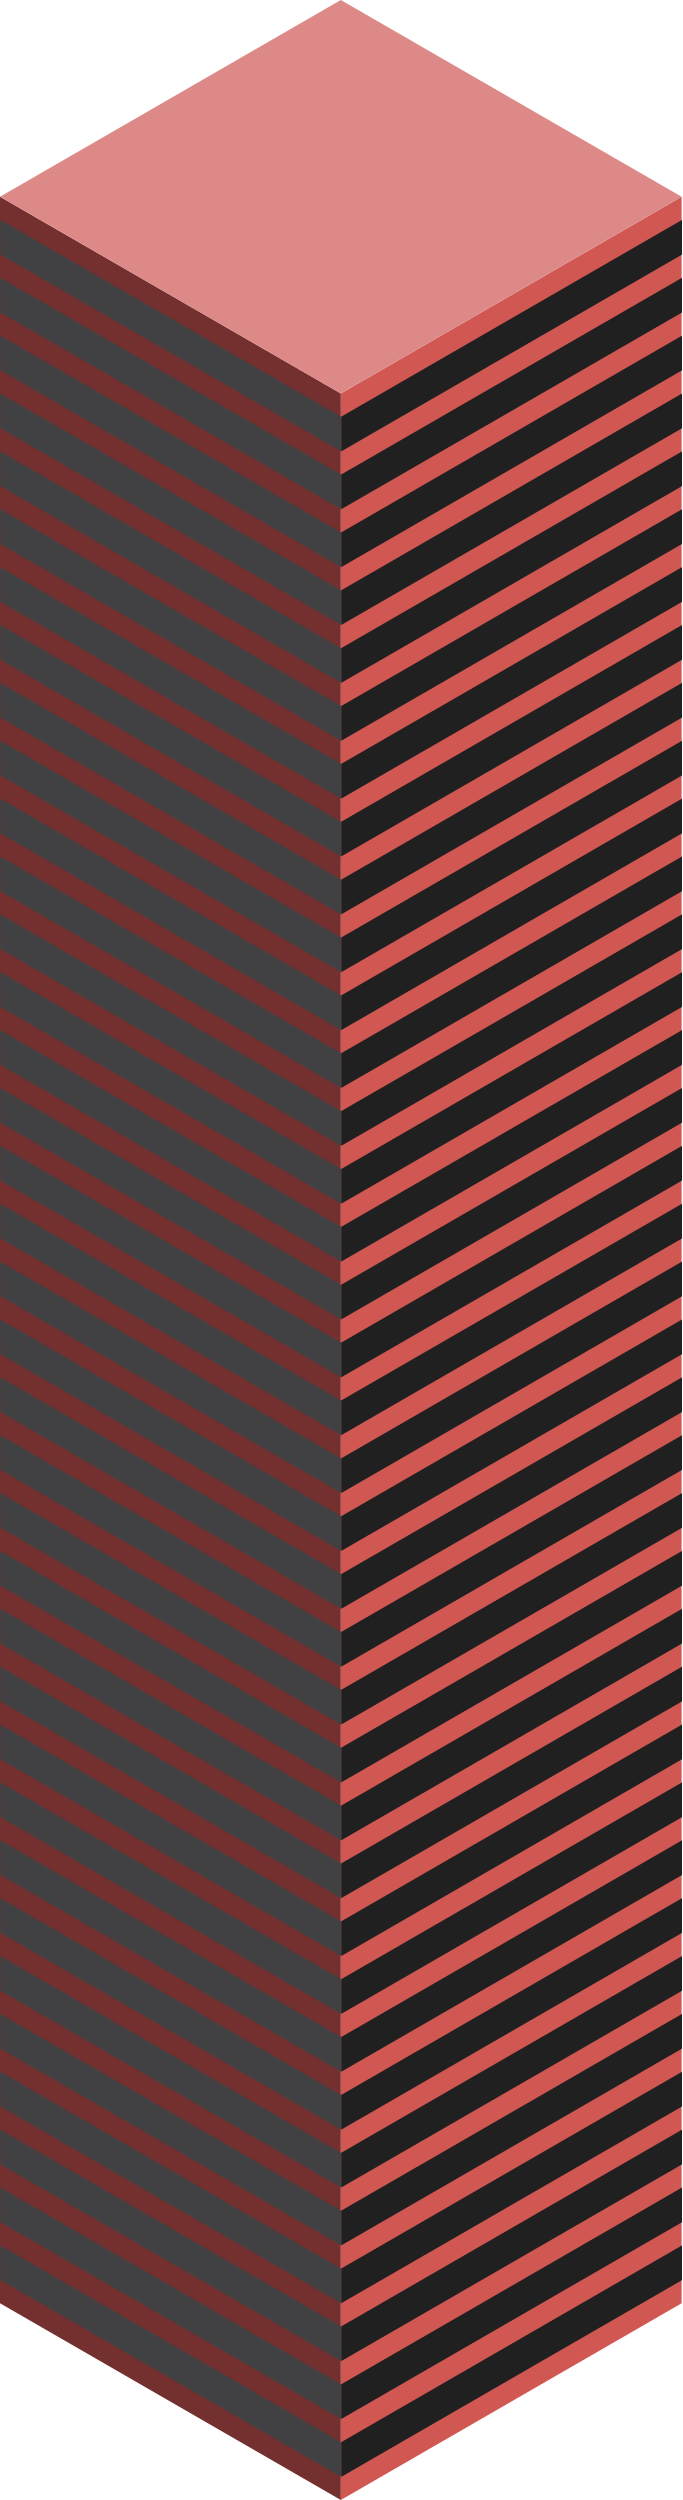
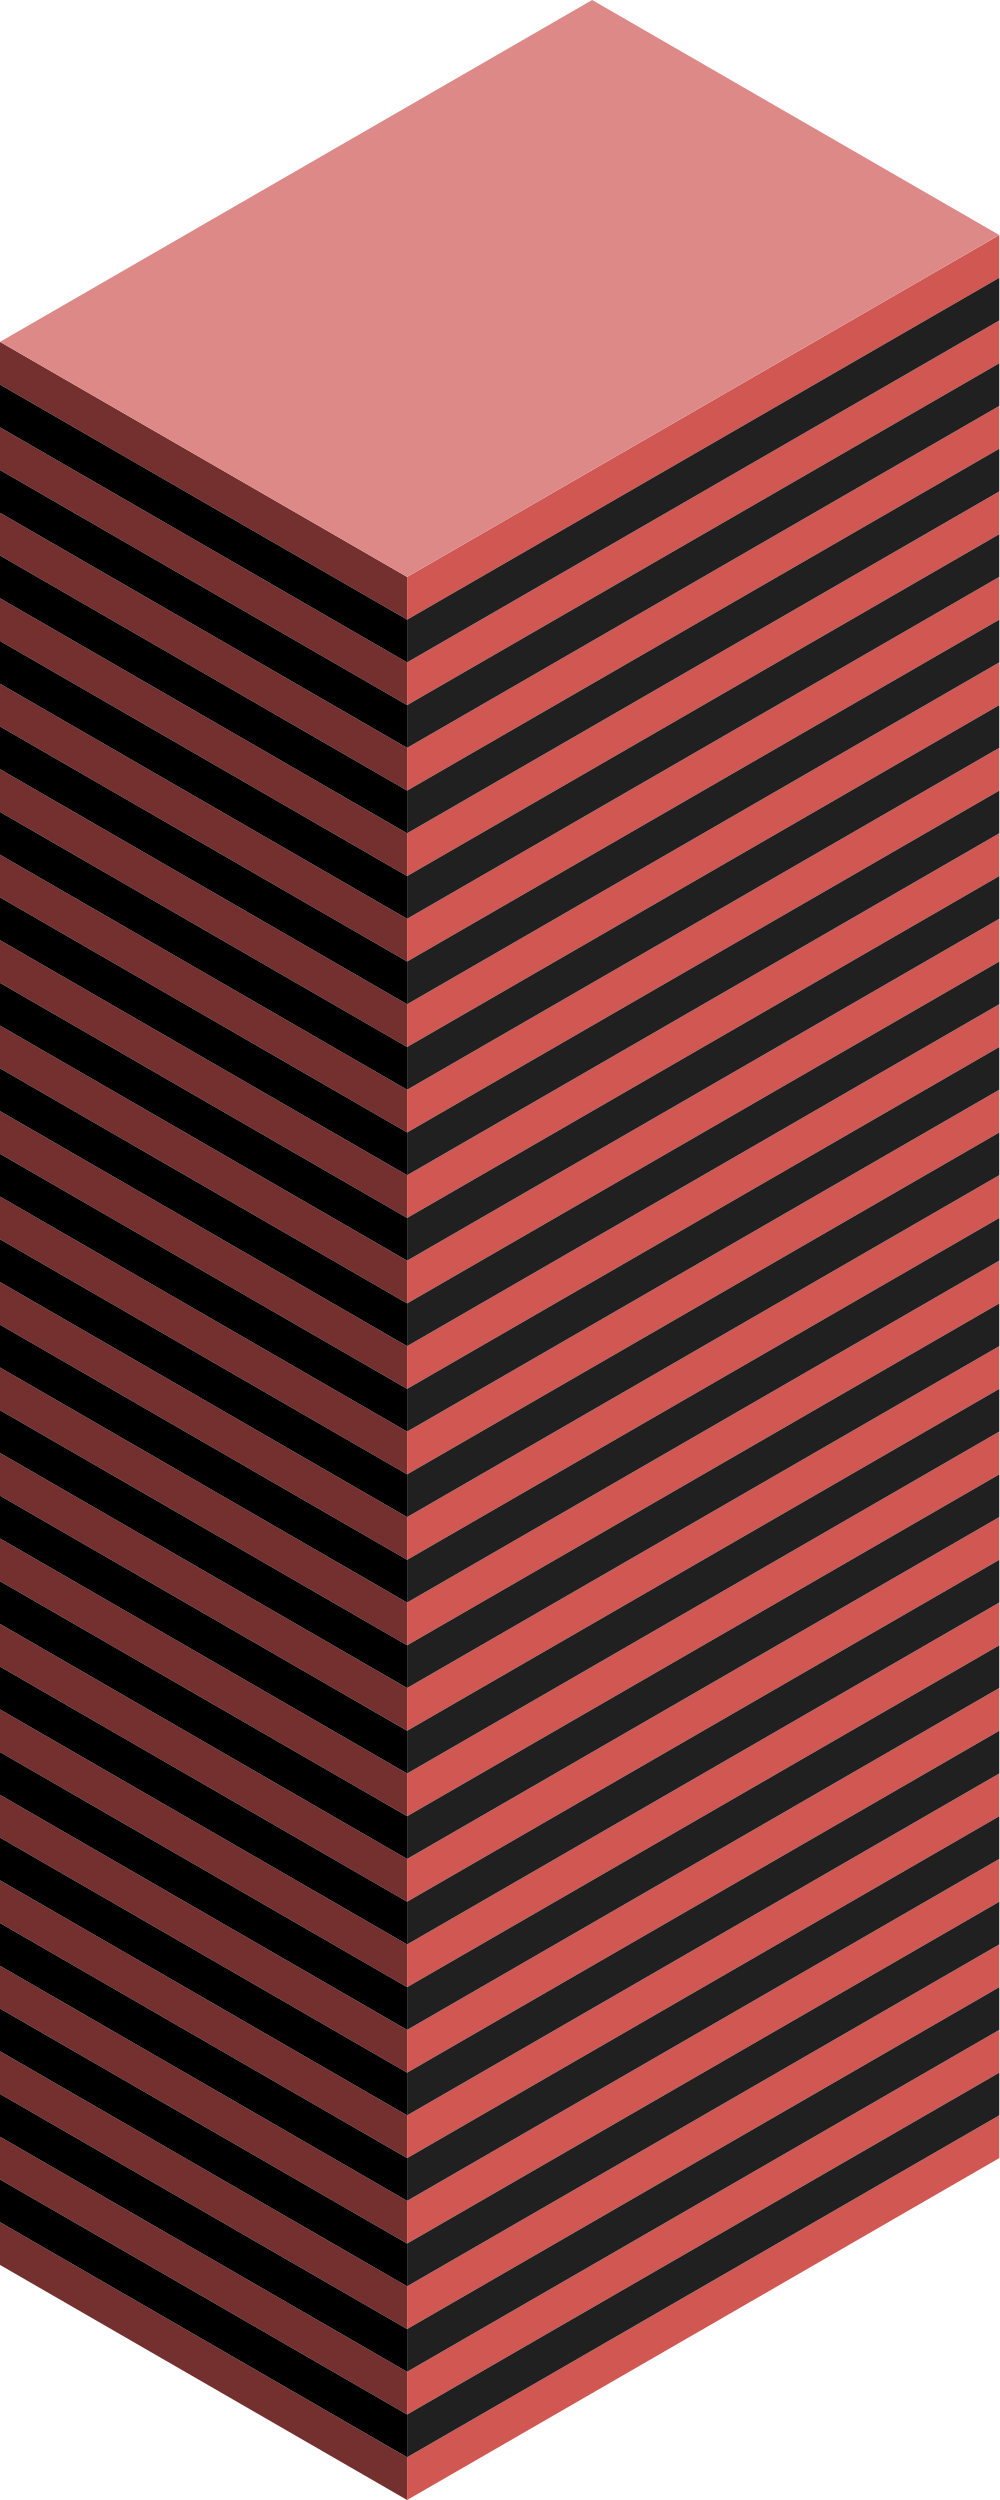
- <svg xmlns="http://www.w3.org/2000/svg" id="Layer_1" data-name="Layer 1" viewBox="0 0 170.1 623.53">
+ <svg xmlns="http://www.w3.org/2000/svg" id="Layer_1" data-name="Layer 1" viewBox="0 0 270 675.5">
  <defs>
    <style>
+       .exterior-L-prim {
+         fill: #73302f;
+       }
+ 
      .exterior-R-prim {
        fill: #d15752;
-       }
- 
-       .exterior-L-prim {
-         fill: #73302f;
      }

      .top-prim {
        fill: #dd8987;
      }

      .window-R-prim {
        fill: #202020;
      }
- 
-       .window-L-prim {
-         fill: #414042;
-       }
    </style>
  </defs>
-   <g id="window-L-prim">
-     <g id="Group">
-       <path id="exterior-R-prim" class="exterior-R-prim" d="M85,98.14V623.53l85-49.07V49.07Z" />
-       <path id="exterior-L-prim" class="exterior-L-prim" d="M85,98.14V623.53L0,574.46V49.07Z" />
-       <path id="anchor-01_525.38" class="top-prim" d="M85,98.14l85-49.07L85,0,0,49.07Z" />
-       <g id="window-R-prim">
-         <g id="Group-2" data-name="Group">
-           <path id="windows-R3" class="window-R-prim" d="M85.1,277.12l85-49.07v8.66l-85,49.07Z" />
-         </g>
-         <g id="Group-3" data-name="Group">
-           <path id="windows-R3-2" data-name="windows-R3" class="window-R-prim" d="M85.1,262.69l85-49.08v8.67l-85,49.07Z" />
-         </g>
-         <g id="Group-4" data-name="Group">
-           <path id="windows-R3-3" data-name="windows-R3" class="window-R-prim" d="M85.1,248.26l85-49.08v8.66l-85,49.08Z" />
-         </g>
-         <g id="Group-5" data-name="Group">
-           <path id="windows-R3-4" data-name="windows-R3" class="window-R-prim" d="M85.1,233.82l85-49.07v8.66l-85,49.07Z" />
-         </g>
-         <g id="Group-6" data-name="Group">
-           <path id="windows-R3-5" data-name="windows-R3" class="window-R-prim" d="M85.1,219.39l85-49.08v8.66l-85,49.08Z" />
-         </g>
-         <g id="Group-7" data-name="Group">
-           <path id="windows-R3-6" data-name="windows-R3" class="window-R-prim" d="M85.1,204.95l85-49.07v8.66l-85,49.07Z" />
-         </g>
-         <g id="Group-8" data-name="Group">
-           <path id="windows-R3-7" data-name="windows-R3" class="window-R-prim" d="M85.1,190.52l85-49.07v8.66l-85,49.07Z" />
-         </g>
-         <g id="Group-9" data-name="Group">
-           <path id="windows-R3-8" data-name="windows-R3" class="window-R-prim" d="M85.1,176.09l85-49.08v8.66l-85,49.08Z" />
-         </g>
-         <g id="Group-10" data-name="Group">
-           <path id="windows-R3-9" data-name="windows-R3" class="window-R-prim" d="M85.1,161.65l85-49.07v8.66l-85,49.07Z" />
-         </g>
-         <g id="Group-11" data-name="Group">
-           <path id="windows-R3-10" data-name="windows-R3" class="window-R-prim" d="M85.1,147.22l85-49.08v8.67l-85,49.07Z" />
-         </g>
-         <g id="Group-12" data-name="Group">
-           <path id="windows-R3-11" data-name="windows-R3" class="window-R-prim" d="M85.1,132.79l85-49.08v8.66l-85,49.08Z" />
-         </g>
-         <g id="Group-13" data-name="Group">
-           <path id="windows-R3-12" data-name="windows-R3" class="window-R-prim" d="M85.1,118.35l85-49.07v8.66l-85,49.07Z" />
-         </g>
-         <g id="Group-14" data-name="Group">
-           <path id="windows-R3-13" data-name="windows-R3" class="window-R-prim" d="M85.1,103.92l85-49.08V63.5l-85,49.08Z" />
-         </g>
-         <g id="Group-15" data-name="Group">
-           <path id="windows-R3-14" data-name="windows-R3" class="window-R-prim" d="M85.1,305.99l85-49.07v8.66l-13.68,7.9L85.1,314.65Z" />
-         </g>
-         <g id="Group-16" data-name="Group">
-           <path id="windows-R3-15" data-name="windows-R3" class="window-R-prim" d="M85.1,334.86l85-49.08v8.66l-13.68,7.91L85.1,343.52Z" />
-         </g>
-         <g id="Group-17" data-name="Group">
-           <path id="windows-R3-16" data-name="windows-R3" class="window-R-prim" d="M85.1,363.73l85-49.08v8.66l-13.68,7.9L85.1,372.39Z" />
-         </g>
-         <g id="Group-18" data-name="Group">
-           <path id="windows-R3-17" data-name="windows-R3" class="window-R-prim" d="M85.1,392.59l85-49.07v8.66l-13.68,7.9L85.1,401.25Z" />
-         </g>
-         <g id="Group-19" data-name="Group">
-           <path id="windows-R3-18" data-name="windows-R3" class="window-R-prim" d="M85.1,421.46l85-49.07v8.66l-13.68,7.9L85.1,430.12Z" />
-         </g>
-         <g id="Group-20" data-name="Group">
-           <path id="windows-R3-19" data-name="windows-R3" class="window-R-prim" d="M85.1,450.33l85-49.08v8.66l-13.68,7.91L85.1,458.99Z" />
-         </g>
-         <g id="Group-21" data-name="Group">
-           <path id="windows-R3-20" data-name="windows-R3" class="window-R-prim" d="M85.1,479.2l85-49.08v8.66l-13.68,7.9L85.1,487.86Z" />
-         </g>
-         <g id="Group-22" data-name="Group">
-           <path id="windows-R3-21" data-name="windows-R3" class="window-R-prim" d="M85.1,508.06l85-49.07v8.66l-13.68,7.9L85.1,516.72Z" />
-         </g>
-         <g id="Group-23" data-name="Group">
-           <path id="windows-R3-22" data-name="windows-R3" class="window-R-prim" d="M85.1,536.93l85-49.07v8.66l-13.68,7.9L85.1,545.59Z" />
-         </g>
-         <g id="Group-24" data-name="Group">
-           <path id="windows-R3-23" data-name="windows-R3" class="window-R-prim" d="M85.1,565.8l85-49.08v8.66l-13.68,7.91L85.1,574.46Z" />
-         </g>
-         <g id="Group-25" data-name="Group">
-           <path id="windows-R3-24" data-name="windows-R3" class="window-R-prim" d="M85.1,594.67l85-49.08v8.66l-13.68,7.9L85.1,603.33Z" />
-         </g>
-         <g id="Group-26" data-name="Group">
-           <path id="windows-R3-25" data-name="windows-R3" class="window-R-prim" d="M85.1,291.56l85-49.08v8.66l-13.68,7.9L85.1,300.22Z" />
-         </g>
-         <g id="Group-27" data-name="Group">
-           <path id="windows-R3-26" data-name="windows-R3" class="window-R-prim" d="M85.1,320.42l85-49.07v8.66l-13.68,7.9L85.1,329.08Z" />
-         </g>
-         <g id="Group-28" data-name="Group">
-           <path id="windows-R3-27" data-name="windows-R3" class="window-R-prim" d="M85.1,349.29l85-49.07v8.66l-13.68,7.9L85.1,357.95Z" />
-         </g>
-         <g id="Group-29" data-name="Group">
-           <path id="windows-R3-28" data-name="windows-R3" class="window-R-prim" d="M85.1,378.16l85-49.07v8.66l-13.68,7.9L85.1,386.82Z" />
-         </g>
-         <g id="Group-30" data-name="Group">
-           <path id="windows-R3-29" data-name="windows-R3" class="window-R-prim" d="M85.1,407.03l85-49.08v8.66l-13.68,7.9L85.1,415.69Z" />
-         </g>
-         <g id="Group-31" data-name="Group">
-           <path id="windows-R3-30" data-name="windows-R3" class="window-R-prim" d="M85.1,435.89l85-49.07v8.66l-13.68,7.9L85.1,444.55Z" />
-         </g>
-         <g id="Group-32" data-name="Group">
-           <path id="windows-R3-31" data-name="windows-R3" class="window-R-prim" d="M85.1,464.76l85-49.07v8.66l-13.68,7.9L85.1,473.42Z" />
-         </g>
-         <g id="Group-33" data-name="Group">
-           <path id="windows-R3-32" data-name="windows-R3" class="window-R-prim" d="M85.1,493.63l85-49.08v8.67l-13.68,7.9L85.1,502.29Z" />
-         </g>
-         <g id="Group-34" data-name="Group">
-           <path id="windows-R3-33" data-name="windows-R3" class="window-R-prim" d="M85.1,522.5l85-49.08v8.66l-13.68,7.9L85.1,531.16Z" />
-         </g>
-         <g id="Group-35" data-name="Group">
-           <path id="windows-R3-34" data-name="windows-R3" class="window-R-prim" d="M85.1,551.36l85-49.07v8.66l-13.68,7.9L85.1,560.03Z" />
-         </g>
-         <g id="Group-36" data-name="Group">
-           <path id="windows-R3-35" data-name="windows-R3" class="window-R-prim" d="M85.1,580.23l85-49.07v8.66l-13.68,7.9L85.1,588.89Z" />
-         </g>
-         <g id="Group-37" data-name="Group">
-           <path id="windows-R3-36" data-name="windows-R3" class="window-R-prim" d="M85.1,609.1l85-49.07v8.66l-13.68,7.9L85.1,617.76Z" />
-         </g>
-       </g>
-     </g>
-     <g>
-       <path id="windows-L2" class="window-L-prim" d="M85.06,277.12l-85-49.07.04,8.66,85,49.07Z" />
-       <path id="windows-L2-2" data-name="windows-L2" class="window-L-prim" d="M85.06,262.69l-85-49.08.04,8.67,85,49.07Z" />
-       <path id="windows-L2-3" data-name="windows-L2" class="window-L-prim" d="M85.06,248.26l-85-49.08.04,8.66,85,49.08Z" />
-       <path id="windows-L2-4" data-name="windows-L2" class="window-L-prim" d="M85.06,233.82l-85-49.07.04,8.66,85,49.07Z" />
-       <path id="windows-L2-5" data-name="windows-L2" class="window-L-prim" d="M85.06,219.39l-85-49.08.04,8.66,85,49.08Z" />
-       <path id="windows-L2-6" data-name="windows-L2" class="window-L-prim" d="M85.06,204.95l-85-49.07.04,8.66,85,49.07Z" />
-       <path id="windows-L2-7" data-name="windows-L2" class="window-L-prim" d="M85.06,190.52l-85-49.07.04,8.66,85,49.07Z" />
-       <path id="windows-L2-8" data-name="windows-L2" class="window-L-prim" d="M85.06,176.09l-85-49.08.04,8.66,85,49.08Z" />
-       <path id="windows-L2-9" data-name="windows-L2" class="window-L-prim" d="M85.06,161.65l-85-49.07.04,8.66,85,49.07Z" />
-       <path id="windows-L2-10" data-name="windows-L2" class="window-L-prim" d="M85.06,147.22.06,98.14l.04,8.67,85,49.07Z" />
-       <path id="windows-L2-11" data-name="windows-L2" class="window-L-prim" d="M85.06,132.79.06,83.71.1,92.37l85,49.08Z" />
-       <path id="windows-L2-12" data-name="windows-L2" class="window-L-prim" d="M85.06,118.35.06,69.28.1,77.94l85,49.07Z" />
-       <path id="windows-L2-13" data-name="windows-L2" class="window-L-prim" d="M85.06,103.92.06,54.84.1,63.5l85,49.08Z" />
-       <path id="windows-L2-14" data-name="windows-L2" class="window-L-prim" d="M85.06,305.99l-85-49.07.04,8.66,85,49.07Z" />
-       <path id="windows-L2-15" data-name="windows-L2" class="window-L-prim" d="M85.06,334.86l-85-49.08.04,8.66,85,49.08Z" />
-       <path id="windows-L2-16" data-name="windows-L2" class="window-L-prim" d="M85.06,363.73l-85-49.08.04,8.66,85,49.08Z" />
-       <path id="windows-L2-17" data-name="windows-L2" class="window-L-prim" d="M85.06,392.59l-85-49.07.04,8.66,85,49.07Z" />
-       <path id="windows-L2-18" data-name="windows-L2" class="window-L-prim" d="M85.06,421.46l-85-49.07.04,8.66,85,49.07Z" />
-       <path id="windows-L2-19" data-name="windows-L2" class="window-L-prim" d="M85.06,450.33l-85-49.08.04,8.66,85,49.08Z" />
-       <path id="windows-L2-20" data-name="windows-L2" class="window-L-prim" d="M85.06,479.2l-85-49.08.04,8.66,85,49.08Z" />
-       <path id="windows-L2-21" data-name="windows-L2" class="window-L-prim" d="M85.06,508.06l-85-49.07.04,8.66,85,49.07Z" />
-       <path id="windows-L2-22" data-name="windows-L2" class="window-L-prim" d="M85.06,536.93l-85-49.07.04,8.66,85,49.07Z" />
-       <path id="windows-L2-23" data-name="windows-L2" class="window-L-prim" d="M85.06,565.8l-85-49.08.04,8.66,85,49.08Z" />
-       <path id="windows-L2-24" data-name="windows-L2" class="window-L-prim" d="M85.06,594.67l-85-49.08.04,8.66,85,49.08Z" />
-       <path id="windows-L2-25" data-name="windows-L2" class="window-L-prim" d="M85.06,291.56l-85-49.08.04,8.66,85,49.08Z" />
-       <path id="windows-L2-26" data-name="windows-L2" class="window-L-prim" d="M85.06,320.42l-85-49.07.04,8.66,85,49.07Z" />
-       <path id="windows-L2-27" data-name="windows-L2" class="window-L-prim" d="M85.06,349.29l-85-49.07.04,8.66,85,49.07Z" />
-       <path id="windows-L2-28" data-name="windows-L2" class="window-L-prim" d="M85.06,378.16l-85-49.07.04,8.66,85,49.07Z" />
-       <path id="windows-L2-29" data-name="windows-L2" class="window-L-prim" d="M85.06,407.03l-85-49.08.04,8.66,85,49.08Z" />
-       <path id="windows-L2-30" data-name="windows-L2" class="window-L-prim" d="M85.06,435.89l-85-49.07.04,8.66,85,49.07Z" />
-       <path id="windows-L2-31" data-name="windows-L2" class="window-L-prim" d="M85.06,464.76l-85-49.07.04,8.66,85,49.07Z" />
-       <path id="windows-L2-32" data-name="windows-L2" class="window-L-prim" d="M85.06,493.63l-85-49.08.04,8.67,85,49.07Z" />
-       <path id="windows-L2-33" data-name="windows-L2" class="window-L-prim" d="M85.06,522.5l-85-49.08.04,8.66,85,49.08Z" />
-       <path id="windows-L2-34" data-name="windows-L2" class="window-L-prim" d="M85.06,551.36l-85-49.07.04,8.66,85,49.08Z" />
-       <path id="windows-L2-35" data-name="windows-L2" class="window-L-prim" d="M85.06,580.23l-85-49.07.04,8.66,85,49.07Z" />
-       <path id="windows-L2-36" data-name="windows-L2" class="window-L-prim" d="M85.06,609.1l-85-49.07.04,8.66,85,49.07Z" />
-     </g>
+   <g>
+     <polygon class="exterior-L-prim" points="110 202.07 0 138.56 0 150.11 110 213.62 110 202.07" />
+     <polygon class="exterior-L-prim" points="110 363.73 0 300.22 0 311.77 110 375.27 110 363.73" />
+     <polygon class="exterior-L-prim" points="110 340.63 0 277.12 0 288.67 110 352.18 110 340.63" />
+     <polygon class="exterior-L-prim" points="110 178.98 0 115.47 0 127.01 110 190.52 110 178.98" />
+     <polygon class="exterior-L-prim" points="110 317.54 0 254.03 0 265.58 110 329.09 110 317.54" />
+     <polygon class="exterior-L-prim" points="110 248.26 0 184.75 0 196.3 110 259.8 110 248.26" />
+     <polygon class="exterior-L-prim" points="110 225.16 0 161.65 0 173.2 110 236.71 110 225.16" />
+     <polygon class="exterior-L-prim" points="110 294.45 0 230.94 0 242.48 110 305.99 110 294.45" />
+     <polygon class="exterior-L-prim" points="110 386.82 0 323.31 0 334.86 110 398.37 110 386.82" />
+     <polygon class="exterior-L-prim" points="110 271.35 0 207.84 0 219.39 110 282.9 110 271.35" />
+     <polygon class="exterior-L-prim" points="110 594.67 0 531.16 0 542.71 110 606.21 110 594.67" />
+     <polygon class="exterior-L-prim" points="110 571.57 0 508.06 0 519.61 110 583.12 110 571.57" />
+     <polygon class="exterior-L-prim" points="110 640.86 0 577.35 0 588.89 110 652.4 110 640.86" />
+     <polygon class="exterior-L-prim" points="110 548.48 0 484.97 0 496.52 110 560.03 110 548.48" />
+     <polygon class="exterior-L-prim" points="110 617.76 0 554.25 0 565.8 110 629.31 110 617.76" />
+     <polygon class="exterior-L-prim" points="110 409.92 0 346.41 0 357.95 110 421.46 110 409.92" />
+     <polygon class="exterior-L-prim" points="110 456.1 0 392.59 0 404.14 110 467.65 110 456.1" />
+     <polygon class="exterior-L-prim" points="110 433.01 0 369.5 0 381.05 110 444.56 110 433.01" />
+     <polygon class="exterior-L-prim" points="110 502.29 0 438.78 0 450.33 110 513.84 110 502.29" />
+     <polygon class="exterior-L-prim" points="110 525.39 0 461.88 0 473.42 110 536.93 110 525.39" />
+     <polygon class="exterior-L-prim" points="110 479.2 0 415.69 0 427.24 110 490.74 110 479.2" />
+     <polygon class="exterior-L-prim" points="0 600.44 0 611.99 110 675.5 110 663.95 0 600.44" />
+     <polygon class="exterior-L-prim" points="110 155.88 0 92.37 0 103.92 110 167.43 110 155.88" />
+     <polygon class="exterior-R-prim" points="110 560.03 270 467.65 270 456.1 110 548.48 110 560.03" />
+     <polygon class="exterior-R-prim" points="110 305.99 270 213.62 270 202.07 110 294.45 110 305.99" />
+     <polygon class="exterior-R-prim" points="110 583.12 270 490.74 270 479.2 110 571.57 110 583.12" />
+     <polygon class="exterior-R-prim" points="110 606.21 270 513.84 270 502.29 110 594.67 110 606.21" />
+     <polygon class="exterior-R-prim" points="110 398.37 270 305.99 270 294.45 110 386.82 110 398.37" />
+     <polygon class="exterior-R-prim" points="110 375.27 270 282.9 270 271.35 110 363.73 110 375.27" />
+     <polygon class="exterior-R-prim" points="110 421.46 270 329.09 270 317.54 110 409.92 110 421.46" />
+     <polygon class="exterior-R-prim" points="110 629.31 270 536.93 270 525.39 110 617.76 110 629.31" />
+     <polygon class="exterior-R-prim" points="110 513.84 270 421.46 270 409.92 110 502.29 110 513.84" />
+     <polygon class="exterior-R-prim" points="110 236.71 270 144.33 270 132.79 110 225.16 110 236.71" />
+     <polygon class="exterior-R-prim" points="110 490.74 270 398.37 270 386.82 110 479.2 110 490.74" />
+     <polygon class="exterior-R-prim" points="110 259.8 270 167.43 270 155.88 110 248.26 110 259.8" />
+     <polygon class="exterior-R-prim" points="110 467.65 270 375.27 270 363.73 110 456.1 110 467.65" />
+     <polygon class="exterior-R-prim" points="110 329.09 270 236.71 270 225.16 110 317.54 110 329.09" />
+     <polygon class="exterior-R-prim" points="110 536.93 270 444.56 270 433.01 110 525.39 110 536.93" />
+     <polygon class="exterior-R-prim" points="110 190.52 270 98.15 270 86.6 110 178.98 110 190.52" />
+     <polygon class="exterior-R-prim" points="110 167.43 270 75.05 270 63.51 110 155.88 110 167.43" />
+     <polygon class="exterior-R-prim" points="110 444.56 270 352.18 270 340.63 110 433.01 110 444.56" />
+     <polygon class="exterior-R-prim" points="110 213.62 270 121.24 270 109.69 110 202.07 110 213.62" />
+     <polygon class="exterior-R-prim" points="110 282.9 270 190.52 270 178.98 110 271.35 110 282.9" />
+     <polygon class="exterior-R-prim" points="110 352.18 270 259.8 270 248.26 110 340.63 110 352.18" />
+     <polygon class="exterior-R-prim" points="110 675.5 270 583.12 270 571.57 110 663.95 110 675.5" />
+     <polygon class="exterior-R-prim" points="110 652.4 270 560.03 270 548.48 110 640.86 110 652.4" />
+     <polygon id="anchor_0_155.88_270" class="top-prim" points="0 92.37 110 155.88 270 63.51 160 0 0 92.37" />
+     <polygon class="window-R-prim" points="110 178.98 270 86.6 270 75.05 110 167.43 110 178.98" />
+     <polygon class="window-R-prim" points="110 225.16 270 132.79 270 121.24 110 213.62 110 225.16" />
+     <polygon class="window-R-prim" points="110 271.35 270 178.98 270 167.43 110 259.8 110 271.35" />
+     <polygon class="window-R-prim" points="110 317.54 270 225.16 270 213.62 110 305.99 110 317.54" />
+     <polygon class="window-R-prim" points="110 363.73 270 271.35 270 259.8 110 352.18 110 363.73" />
+     <polygon class="window-R-prim" points="110 409.92 270 317.54 270 305.99 110 398.37 110 409.92" />
+     <polygon class="window-R-prim" points="110 456.1 270 363.73 270 352.18 110 444.56 110 456.1" />
+     <polygon class="window-R-prim" points="110 502.29 270 409.92 270 398.37 110 490.74 110 502.29" />
+     <polygon class="window-R-prim" points="110 202.07 270 109.69 270 98.15 110 190.52 110 202.07" />
+     <polygon class="window-R-prim" points="110 248.26 270 155.88 270 144.33 110 236.71 110 248.26" />
+     <polygon class="window-R-prim" points="110 294.45 270 202.07 270 190.52 110 282.9 110 294.45" />
+     <polygon class="window-R-prim" points="110 340.63 270 248.26 270 236.71 110 329.09 110 340.63" />
+     <polygon class="window-R-prim" points="110 386.82 270 294.45 270 282.9 110 375.27 110 386.82" />
+     <polygon class="window-R-prim" points="110 433.01 270 340.63 270 329.09 110 421.46 110 433.01" />
+     <polygon class="window-R-prim" points="110 479.2 270 386.82 270 375.27 110 467.65 110 479.2" />
+     <polygon class="window-R-prim" points="110 525.39 270 433.01 270 421.46 110 513.84 110 525.39" />
+     <polygon class="window-R-prim" points="110 571.57 270 479.2 270 467.65 110 560.03 110 571.57" />
+     <polygon class="window-R-prim" points="110 617.76 270 525.39 270 513.84 110 606.21 110 617.76" />
+     <polygon class="window-R-prim" points="110 663.95 270 571.57 270 560.03 110 652.4 110 663.95" />
+     <polygon class="window-R-prim" points="110 548.48 270 456.1 270 444.56 110 536.93 110 548.48" />
+     <polygon class="window-R-prim" points="110 594.67 270 502.29 270 490.74 110 583.12 110 594.67" />
+     <polygon class="window-R-prim" points="110 640.86 270 548.48 270 536.93 110 629.31 110 640.86" />
+     <polygon points="110 167.43 0 103.92 0 115.47 110 178.98 110 167.43" />
+     <polygon points="110 213.62 0 150.11 0 161.65 110 225.16 110 213.62" />
+     <polygon points="110 259.8 0 196.3 0 207.84 110 271.35 110 259.8" />
+     <polygon points="110 305.99 0 242.48 0 254.03 110 317.54 110 305.99" />
+     <polygon points="110 352.18 0 288.67 0 300.22 110 363.73 110 352.18" />
+     <polygon points="110 398.37 0 334.86 0 346.41 110 409.92 110 398.37" />
+     <polygon points="110 444.56 0 381.05 0 392.59 110 456.1 110 444.56" />
+     <polygon points="110 490.74 0 427.24 0 438.78 110 502.29 110 490.74" />
+     <polygon points="110 190.52 0 127.01 0 138.56 110 202.07 110 190.52" />
+     <polygon points="110 236.71 0 173.2 0 184.75 110 248.26 110 236.71" />
+     <polygon points="110 282.9 0 219.39 0 230.94 110 294.45 110 282.9" />
+     <polygon points="110 329.09 0 265.58 0 277.12 110 340.63 110 329.09" />
+     <polygon points="110 375.27 0 311.77 0 323.31 110 386.82 110 375.27" />
+     <polygon points="110 421.46 0 357.95 0 369.5 110 433.01 110 421.46" />
+     <polygon points="110 467.65 0 404.14 0 415.69 110 479.2 110 467.65" />
+     <polygon points="110 513.84 0 450.33 0 461.88 110 525.39 110 513.84" />
+     <polygon points="110 560.03 0 496.52 0 508.06 110 571.57 110 560.03" />
+     <polygon points="110 606.21 0 542.71 0 554.25 110 617.76 110 606.21" />
+     <polygon points="110 652.4 0 588.89 0 600.44 110 663.95 110 652.4" />
+     <polygon points="110 536.93 0 473.42 0 484.97 110 548.48 110 536.93" />
+     <polygon points="110 583.12 0 519.61 0 531.16 110 594.67 110 583.12" />
+     <polygon points="110 629.31 0 565.8 0 577.35 110 640.86 110 629.31" />
  </g>
</svg>
